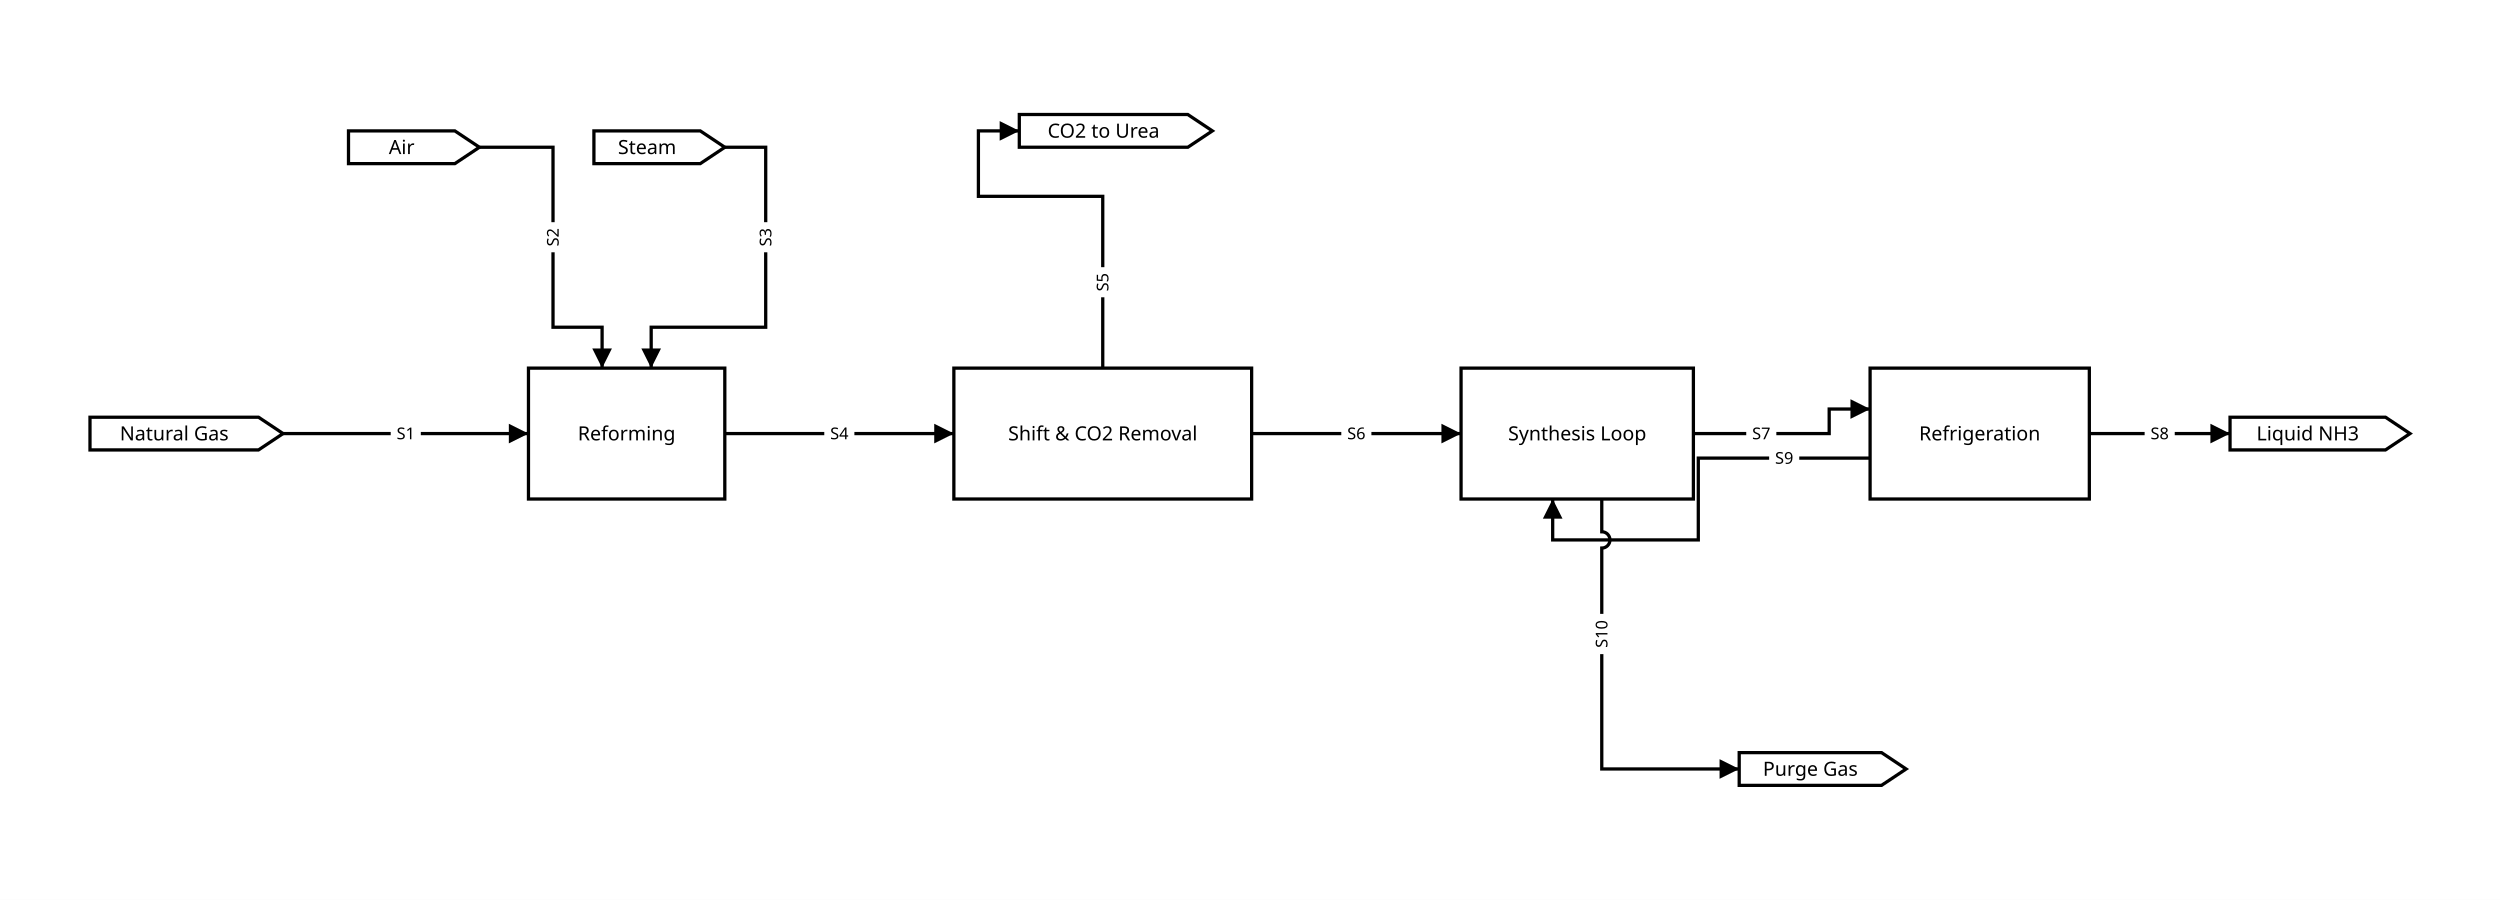
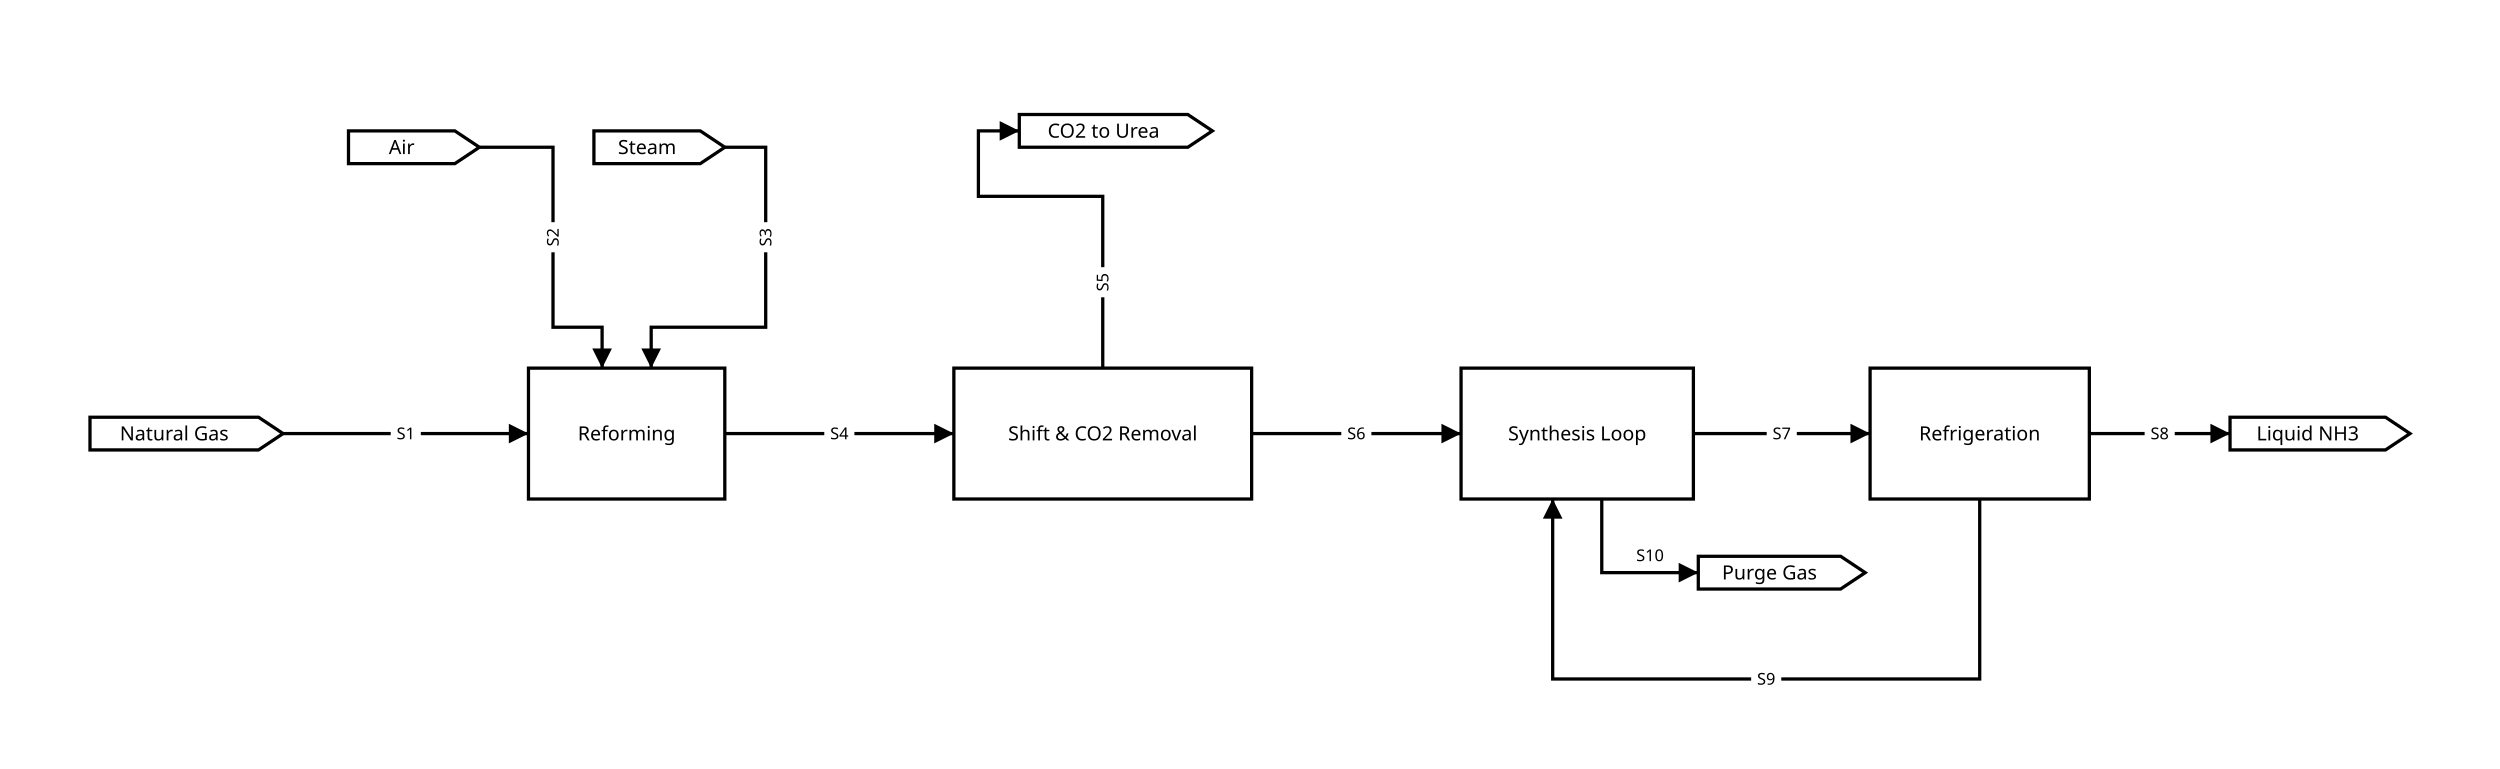
- <svg xmlns="http://www.w3.org/2000/svg" width="1528" height="550" viewBox="-63.0 115.0 1528.0 550.0">
-   <rect x="-63.0" y="115.0" width="1528.0" height="550.0" fill="white" />
+ <svg xmlns="http://www.w3.org/2000/svg" width="1528" height="470" viewBox="-63.0 115.0 1528.0 470.0">
+   <rect x="-63.0" y="115.0" width="1528.0" height="470.0" fill="white" />
  <defs>
    <marker id="arrow_black" viewBox="0 0 10 10" refX="10" refY="5" markerWidth="12" markerHeight="12" markerUnits="userSpaceOnUse" orient="auto-start-reverse">
      <path d="M 0 0 L 10 5 L 0 10 z" fill="black" />
    </marker>
    <symbol id="sym_block_120x80" viewBox="0 0 120.0 80.0" overflow="visible">
      <rect x="0" y="0" width="120" height="80" fill="none" stroke="black" stroke-width="2" />
    </symbol>
    <symbol id="sym_block_134x80" viewBox="0 0 134.0 80.0" overflow="visible">
      <rect x="0" y="0" width="134" height="80" fill="none" stroke="black" stroke-width="2" />
    </symbol>
    <symbol id="sym_block_142x80" viewBox="0 0 142.0 80.0" overflow="visible">
      <rect x="0" y="0" width="142" height="80" fill="none" stroke="black" stroke-width="2" />
    </symbol>
    <symbol id="sym_block_182x80" viewBox="0 0 182.0 80.0" overflow="visible">
      <rect x="0" y="0" width="182" height="80" fill="none" stroke="black" stroke-width="2" />
    </symbol>
  </defs>
  <g id="units">
    <use href="#sym_block_120x80" x="260" y="340" width="120.0" height="80.0" />
    <use href="#sym_block_182x80" x="520" y="340" width="182.0" height="80.0" />
    <use href="#sym_block_142x80" x="830" y="340" width="142.0" height="80.0" />
    <use href="#sym_block_134x80" x="1080" y="340" width="134.0" height="80.0" />
    <polygon points="-8.0,370 95,370 110,380 95,390 -8.0,390" fill="transparent" stroke="black" stroke-width="2" />
    <text x="43.5" y="380" font-family="sans-serif" font-size="12" text-anchor="middle" dominant-baseline="middle">Natural Gas</text>
    <polygon points="150.0,195 215,195 230,205 215,215 150.0,215" fill="transparent" stroke="black" stroke-width="2" />
    <text x="182.5" y="205" font-family="sans-serif" font-size="12" text-anchor="middle" dominant-baseline="middle">Air</text>
    <polygon points="300.0,195 365,195 380,205 365,215 300.0,215" fill="transparent" stroke="black" stroke-width="2" />
    <text x="332.5" y="205" font-family="sans-serif" font-size="12" text-anchor="middle" dominant-baseline="middle">Steam</text>
    <polygon points="560,185 663.0,185 678.0,195 663.0,205 560,205" fill="transparent" stroke="black" stroke-width="2" />
    <text x="611.5" y="195" font-family="sans-serif" font-size="12" text-anchor="middle" dominant-baseline="middle">CO2 to Urea</text>
    <polygon points="1300,370 1395.0,370 1410.0,380 1395.0,390 1300,390" fill="transparent" stroke="black" stroke-width="2" />
    <text x="1347.5" y="380" font-family="sans-serif" font-size="12" text-anchor="middle" dominant-baseline="middle">Liquid NH3</text>
-     <polygon points="1000,575 1087.0,575 1102.0,585 1087.0,595 1000,595" fill="transparent" stroke="black" stroke-width="2" />
-     <text x="1043.5" y="585" font-family="sans-serif" font-size="12" text-anchor="middle" dominant-baseline="middle">Purge Gas</text>
+     <polygon points="975,455 1062.0,455 1077.0,465 1062.0,475 975,475" fill="transparent" stroke="black" stroke-width="2" />
+     <text x="1018.5" y="465" font-family="sans-serif" font-size="12" text-anchor="middle" dominant-baseline="middle">Purge Gas</text>
  </g>
  <g id="streams">
    <path d="M 110.0,380.0 L 260.0,380.0" fill="none" stroke="black" stroke-width="2" marker-end="url(#arrow_black)" />
    <path d="M 230.0,205.0 L 275.0,205.0 L 275.0,315.0 L 305.0,315.0 L 305.0,340.0" fill="none" stroke="black" stroke-width="2" marker-end="url(#arrow_black)" />
    <path d="M 380.0,205.0 L 405.0,205.0 L 405.0,315.0 L 335.0,315.0 L 335.0,340.0" fill="none" stroke="black" stroke-width="2" marker-end="url(#arrow_black)" />
    <path d="M 380.0,380.0 L 520.0,380.0" fill="none" stroke="black" stroke-width="2" marker-end="url(#arrow_black)" />
    <path d="M 611.0,340.0 L 611.0,235.0 L 535.0,235.0 L 535.0,195.0 L 560,195.0" fill="none" stroke="black" stroke-width="2" marker-end="url(#arrow_black)" />
    <path d="M 702.0,380.0 L 830.0,380.0" fill="none" stroke="black" stroke-width="2" marker-end="url(#arrow_black)" />
-     <path d="M 972.0,380.0 L 1055.0,380.0 L 1055.0,365.0 L 1080.0,365.0" fill="none" stroke="black" stroke-width="2" marker-end="url(#arrow_black)" />
+     <path d="M 972.0,380.0 L 1080.0,380.0" fill="none" stroke="black" stroke-width="2" marker-end="url(#arrow_black)" />
    <path d="M 1214.0,380.0 L 1300,380.0" fill="none" stroke="black" stroke-width="2" marker-end="url(#arrow_black)" />
-     <path d="M 1080.0,395.0 L 975.0,395.0 L 975.0,445.0 L 886.0,445.0 L 886.0,420.0" fill="none" stroke="black" stroke-width="2" marker-end="url(#arrow_black)" />
-     <path d="M 916.0,420.0 L 916.0,440.0 A 5 5 0 0 1 916.0,450.0 L 916.0,585.0 L 1000,585.0" fill="none" stroke="black" stroke-width="2" marker-end="url(#arrow_black)" />
+     <path d="M 1147.0,420.0 L 1147.0,530.0 L 886.0,530.0 L 886.0,420.0" fill="none" stroke="black" stroke-width="2" marker-end="url(#arrow_black)" />
+     <path d="M 916.0,420.0 L 916.0,465.0 L 975,465.0" fill="none" stroke="black" stroke-width="2" marker-end="url(#arrow_black)" />
    <rect x="175.8" y="373.5" width="18.4" height="13.0" fill="white" />
    <text x="185.0" y="380.0" font-family="sans-serif" font-size="10" text-anchor="middle" dominant-baseline="middle" fill="black">S1</text>
    <rect x="268.5" y="250.8" width="13.0" height="18.4" fill="white" />
    <text x="275.0" y="260.0" font-family="sans-serif" font-size="10" text-anchor="middle" dominant-baseline="middle" fill="black" transform="rotate(-90, 275.0, 260.0)">S2</text>
    <rect x="398.5" y="250.8" width="13.0" height="18.4" fill="white" />
    <text x="405.0" y="260.0" font-family="sans-serif" font-size="10" text-anchor="middle" dominant-baseline="middle" fill="black" transform="rotate(-90, 405.0, 260.0)">S3</text>
    <rect x="440.8" y="373.5" width="18.4" height="13.0" fill="white" />
    <text x="450.0" y="380.0" font-family="sans-serif" font-size="10" text-anchor="middle" dominant-baseline="middle" fill="black">S4</text>
    <rect x="604.5" y="278.3" width="13.0" height="18.4" fill="white" />
    <text x="611.0" y="287.5" font-family="sans-serif" font-size="10" text-anchor="middle" dominant-baseline="middle" fill="black" transform="rotate(-90, 611.0, 287.5)">S5</text>
    <rect x="756.8" y="373.5" width="18.4" height="13.0" fill="white" />
    <text x="766.0" y="380.0" font-family="sans-serif" font-size="10" text-anchor="middle" dominant-baseline="middle" fill="black">S6</text>
-     <rect x="1004.3" y="373.5" width="18.4" height="13.0" fill="white" />
-     <text x="1013.5" y="380.0" font-family="sans-serif" font-size="10" text-anchor="middle" dominant-baseline="middle" fill="black">S7</text>
+     <rect x="1016.8" y="373.5" width="18.4" height="13.0" fill="white" />
+     <text x="1026.0" y="380.0" font-family="sans-serif" font-size="10" text-anchor="middle" dominant-baseline="middle" fill="black">S7</text>
    <rect x="1247.8" y="373.5" width="18.4" height="13.0" fill="white" />
    <text x="1257.0" y="380.0" font-family="sans-serif" font-size="10" text-anchor="middle" dominant-baseline="middle" fill="black">S8</text>
-     <rect x="1018.3" y="388.5" width="18.4" height="13.0" fill="white" />
-     <text x="1027.5" y="395.0" font-family="sans-serif" font-size="10" text-anchor="middle" dominant-baseline="middle" fill="black">S9</text>
-     <rect x="909.5" y="490.2" width="13.0" height="24.6" fill="white" />
-     <text x="916.0" y="502.5" font-family="sans-serif" font-size="10" text-anchor="middle" dominant-baseline="middle" fill="black" transform="rotate(-90, 916.0, 502.5)">S10</text>
+     <rect x="1007.3" y="523.5" width="18.4" height="13.0" fill="white" />
+     <text x="1016.5" y="530.0" font-family="sans-serif" font-size="10" text-anchor="middle" dominant-baseline="middle" fill="black">S9</text>
+     <rect x="933.2" y="448.0" width="24.6" height="13.0" fill="white" />
+     <text x="945.5" y="454.5" font-family="sans-serif" font-size="10" text-anchor="middle" dominant-baseline="middle" fill="black">S10</text>
  </g>
  <g id="unit_labels">
    <text x="320.0" y="380.0" font-family="sans-serif" font-size="12" text-anchor="middle" dominant-baseline="middle">Reforming</text>
    <text x="611.0" y="380.0" font-family="sans-serif" font-size="12" text-anchor="middle" dominant-baseline="middle">Shift &amp; CO2 Removal</text>
    <text x="901.0" y="380.0" font-family="sans-serif" font-size="12" text-anchor="middle" dominant-baseline="middle">Synthesis Loop</text>
    <text x="1147.0" y="380.0" font-family="sans-serif" font-size="12" text-anchor="middle" dominant-baseline="middle">Refrigeration</text>
  </g>
</svg>
